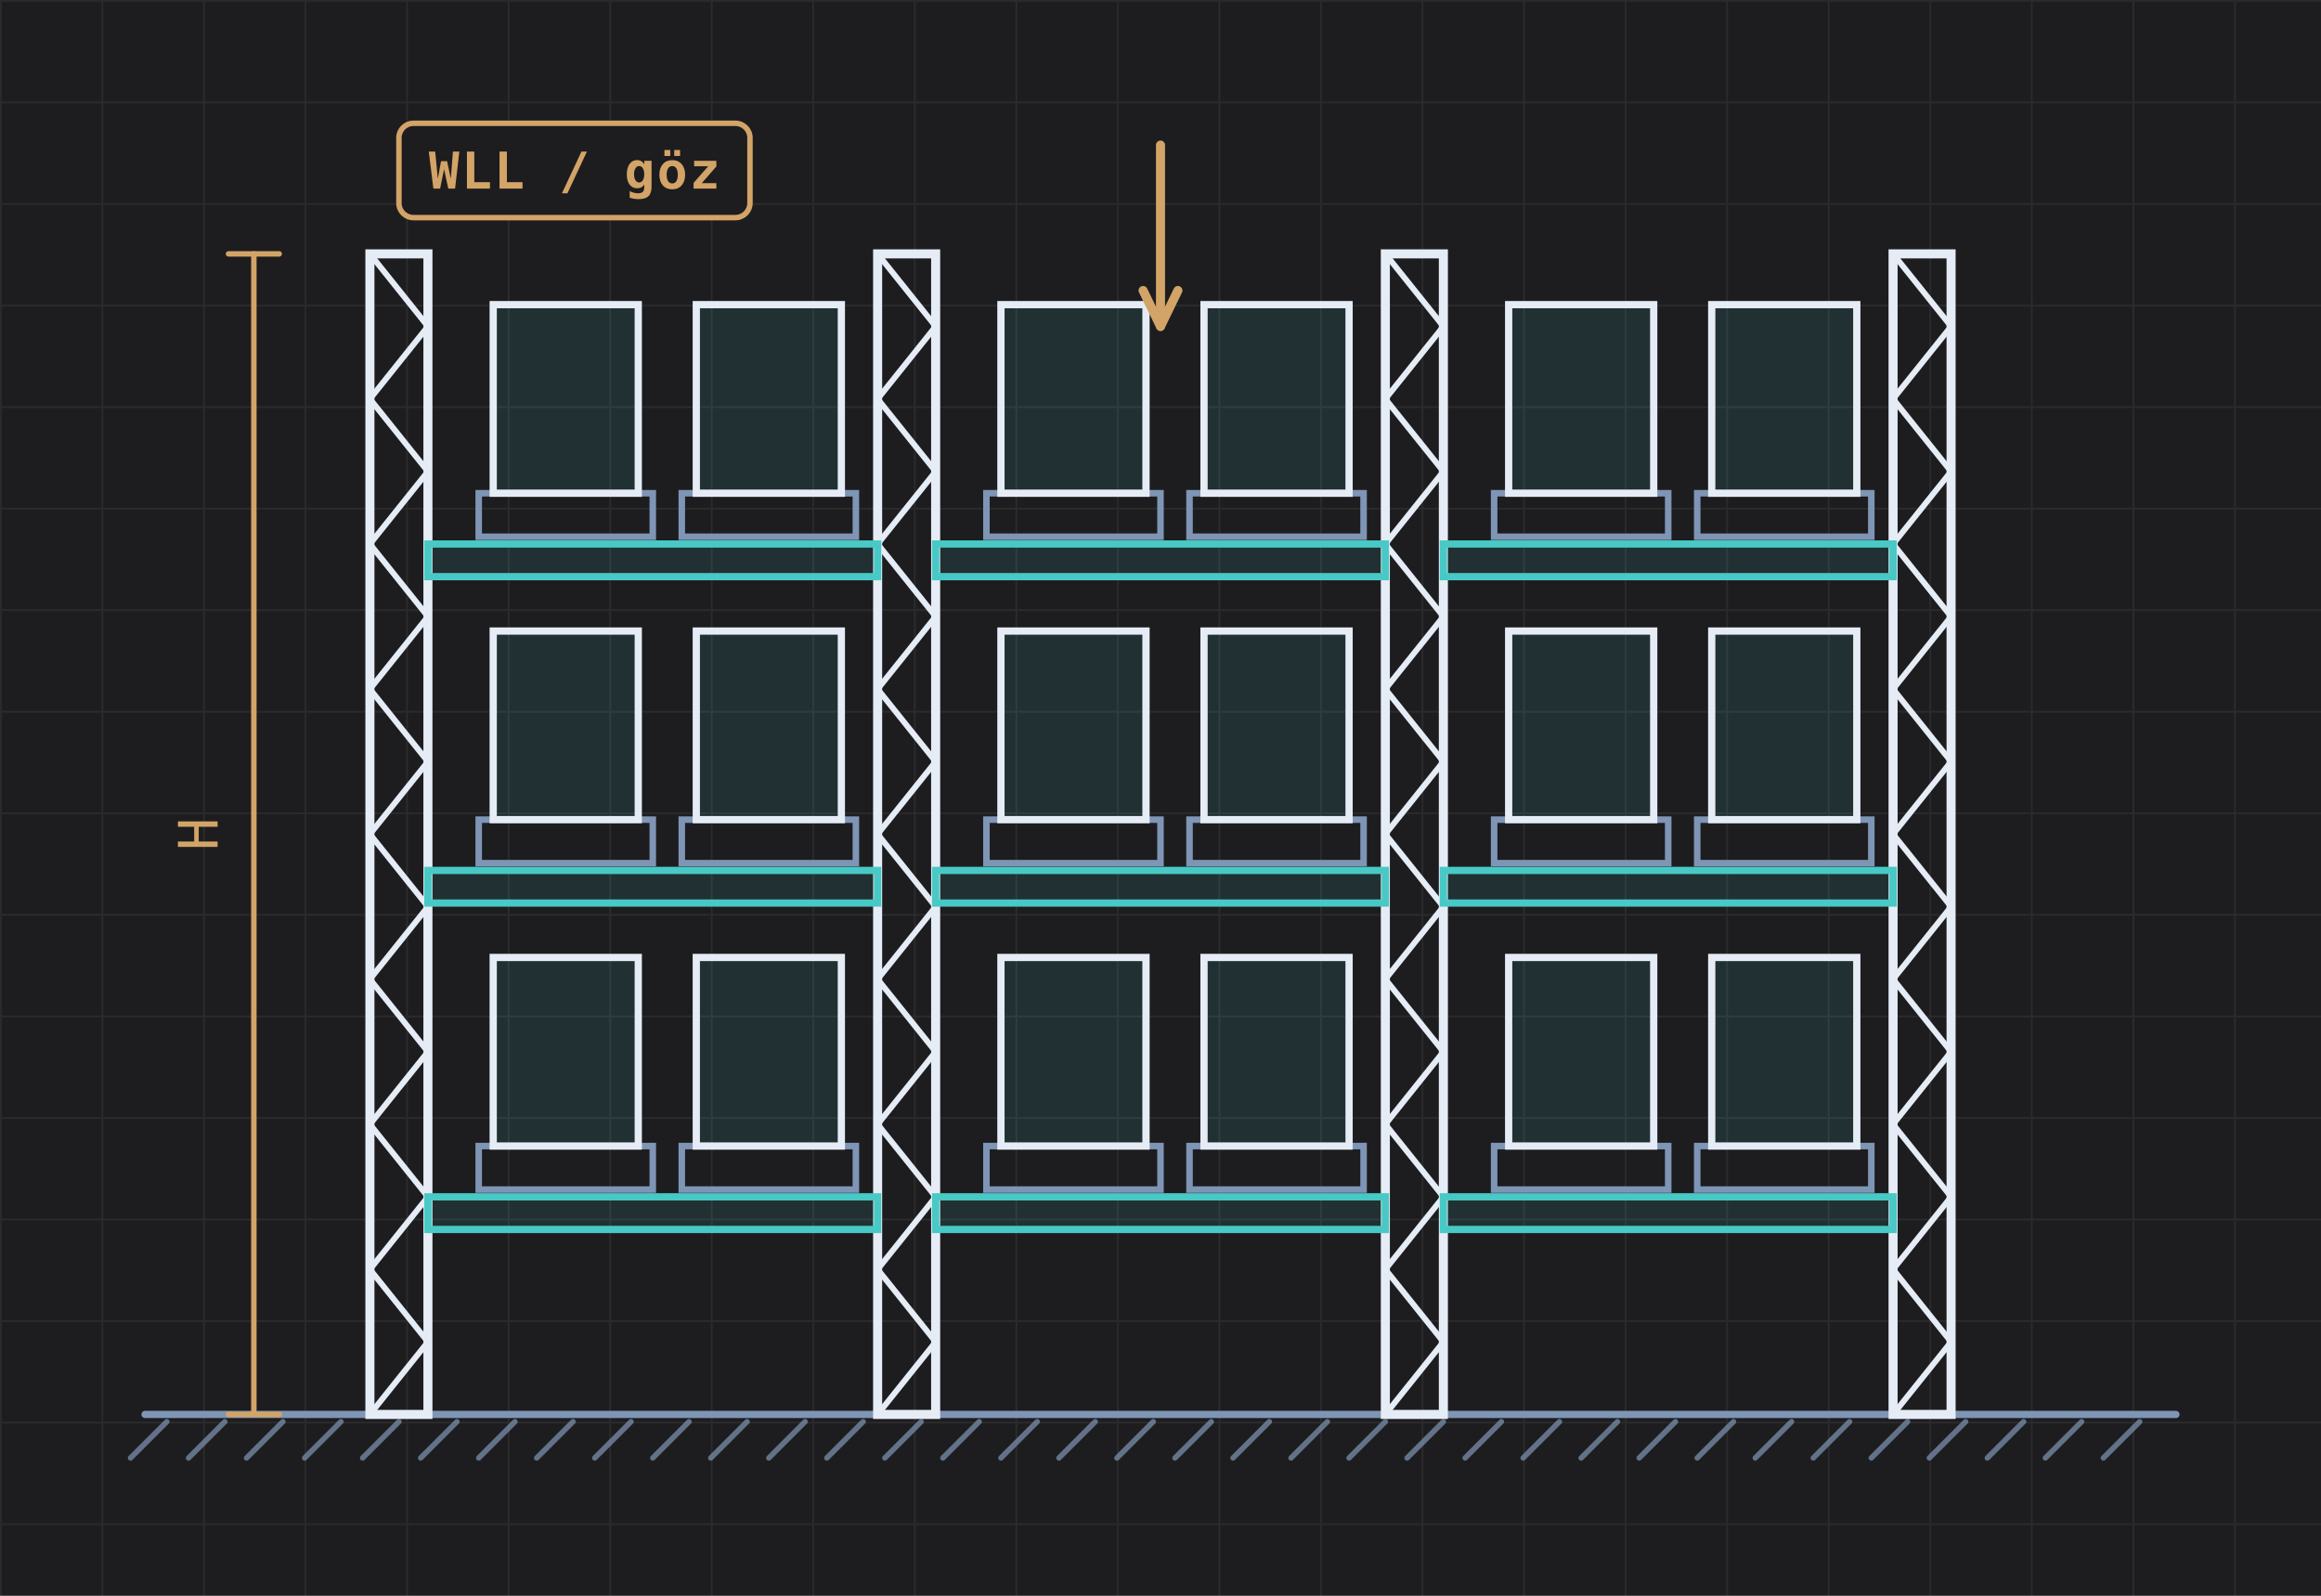
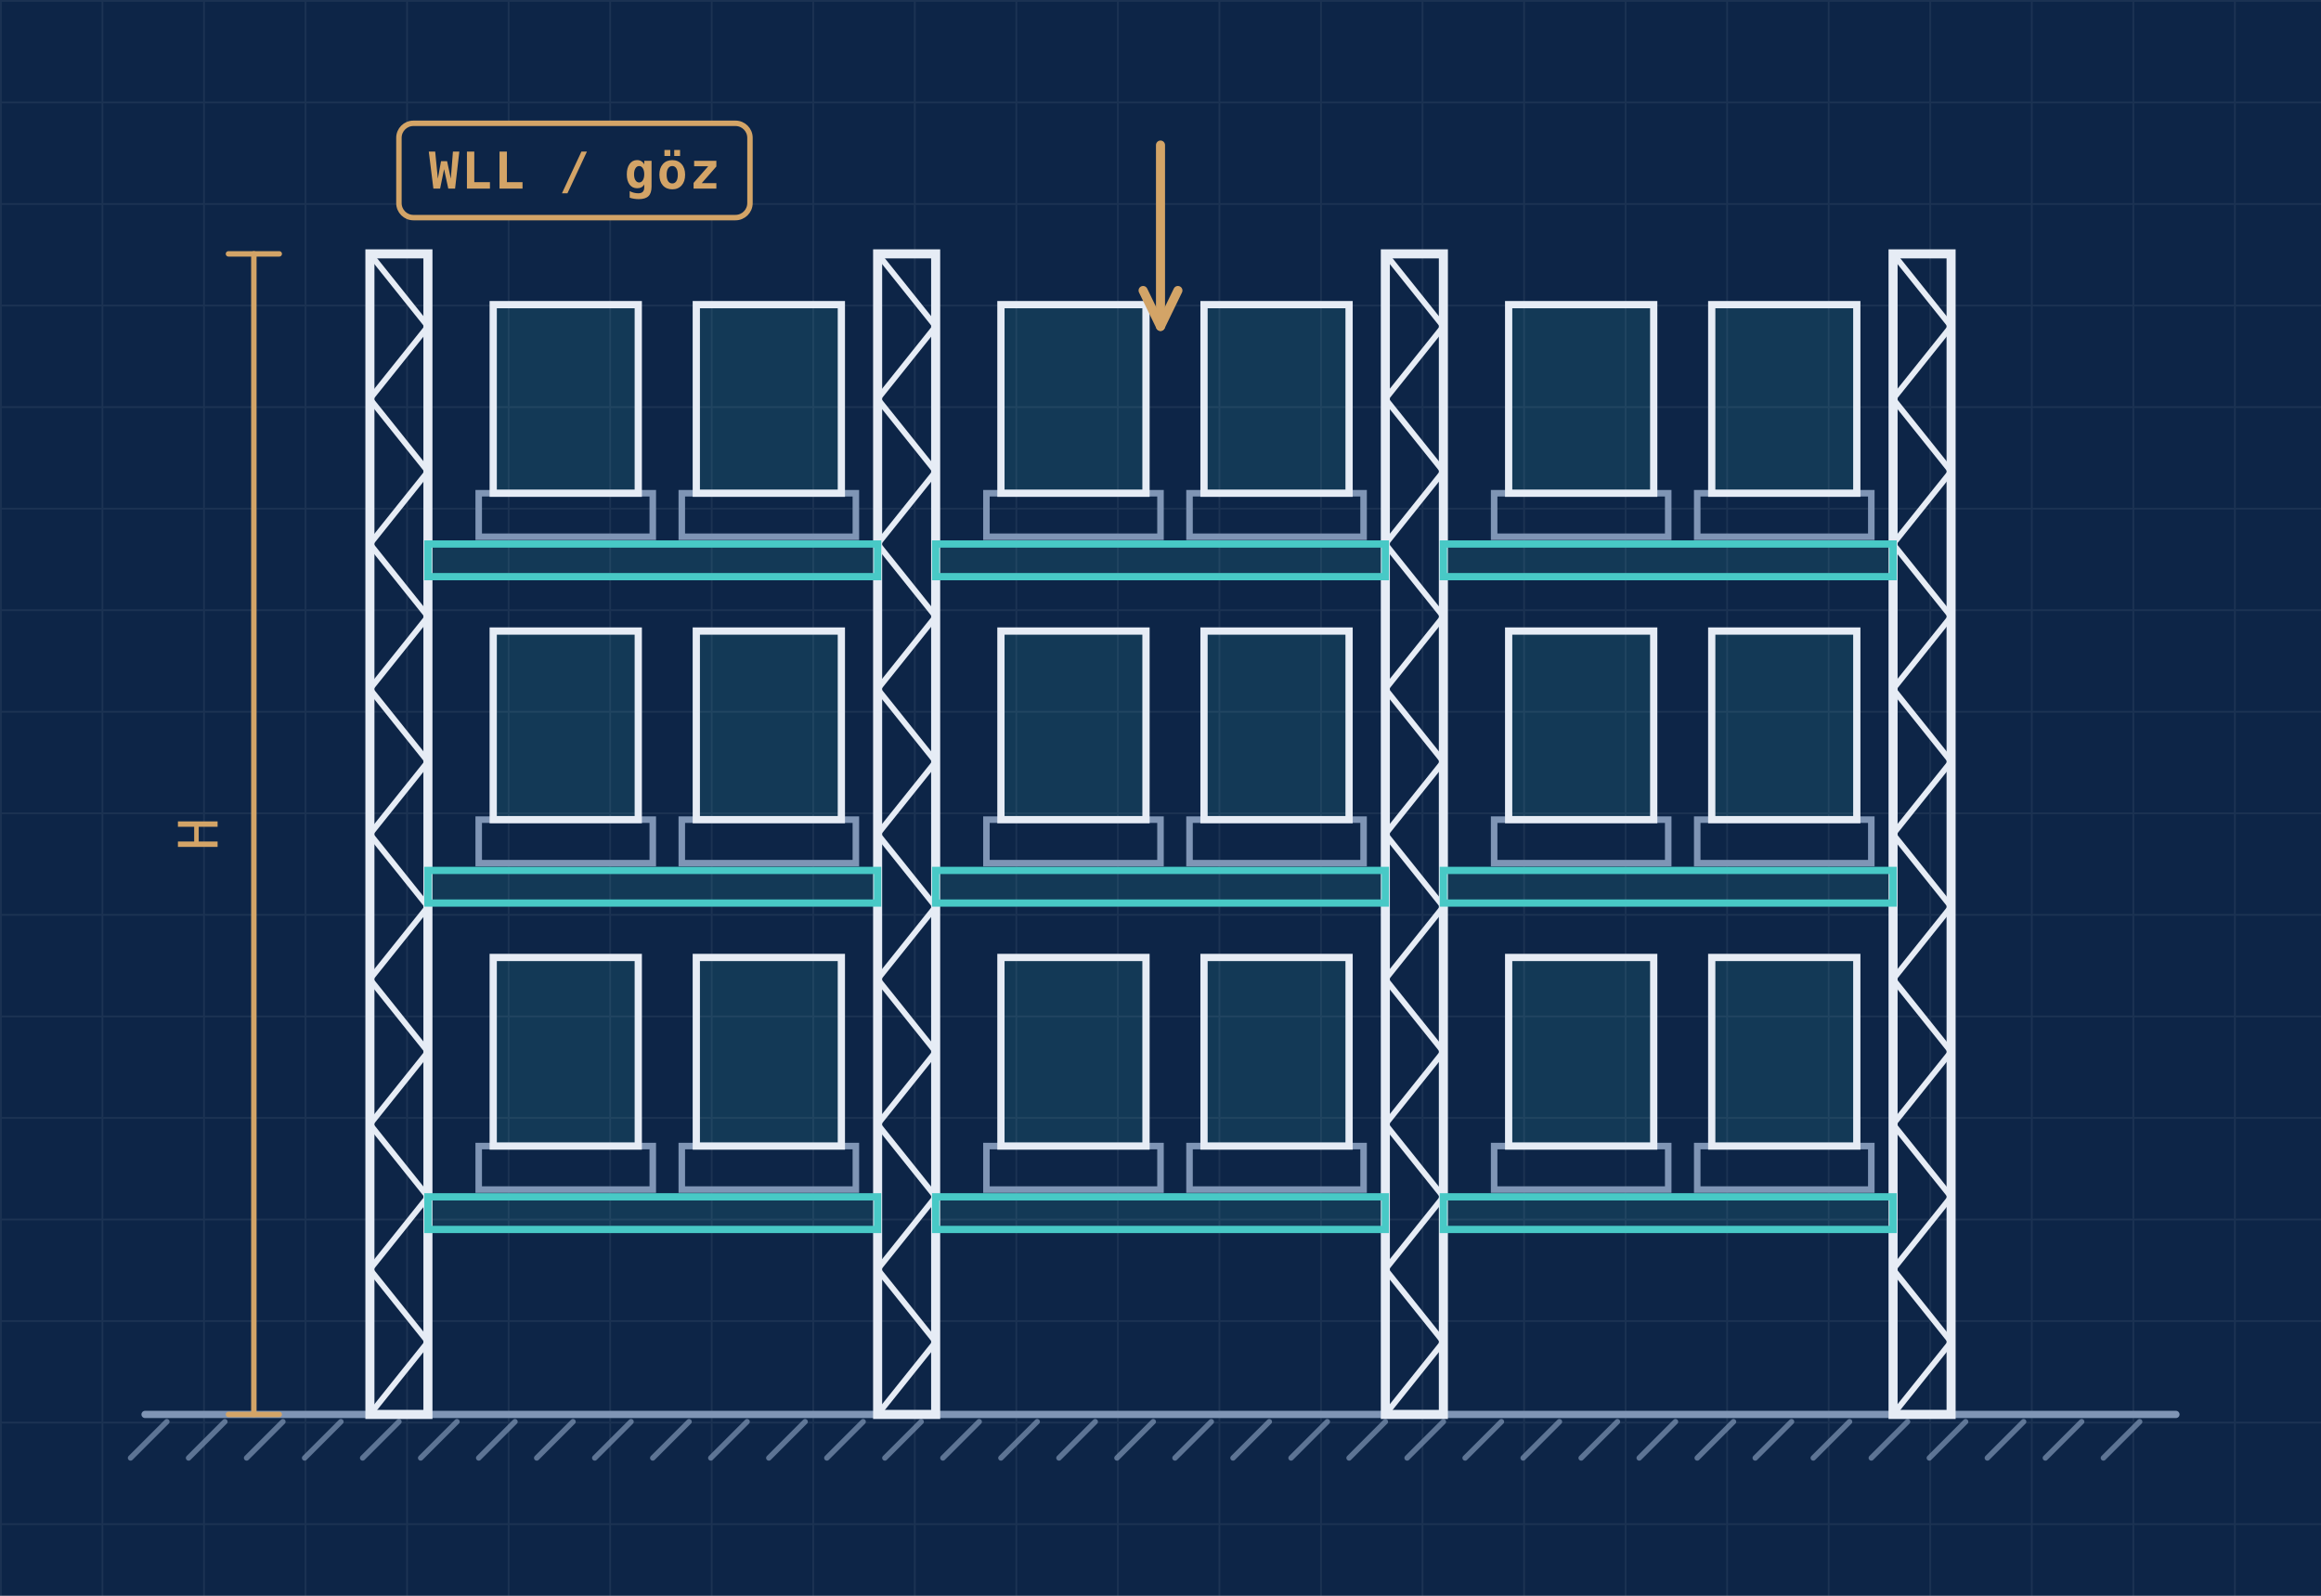
<svg xmlns="http://www.w3.org/2000/svg" viewBox="0 0 640 440" width="640" height="440" role="img" aria-label="Raf etiketi olmayan depolar: palet rafı ve göz yük kapasitesi çizimi">
  <defs>
    <pattern id="g" width="28" height="28" patternUnits="userSpaceOnUse">
      <path d="M28 0H0V28" fill="none" stroke="#ffffff" stroke-opacity=".06" />
    </pattern>
  </defs>
-   <rect width="640" height="440" fill="#1d1d1f" />
+   <rect width="640" height="440" fill="#0d2547" />
  <rect width="640" height="440" fill="url(#g)" />
  <g transform="translate(0,0)">
    <line x1="40" y1="390" x2="600" y2="390" stroke="#7f95b5" stroke-width="2" opacity="1" stroke-linecap="round" />
    <line x1="46" y1="392" x2="36" y2="402" stroke="#7f95b5" stroke-width="1.5" opacity="0.7" stroke-linecap="round" />
    <line x1="62" y1="392" x2="52" y2="402" stroke="#7f95b5" stroke-width="1.5" opacity="0.7" stroke-linecap="round" />
    <line x1="78" y1="392" x2="68" y2="402" stroke="#7f95b5" stroke-width="1.5" opacity="0.7" stroke-linecap="round" />
    <line x1="94" y1="392" x2="84" y2="402" stroke="#7f95b5" stroke-width="1.5" opacity="0.7" stroke-linecap="round" />
    <line x1="110" y1="392" x2="100" y2="402" stroke="#7f95b5" stroke-width="1.5" opacity="0.7" stroke-linecap="round" />
    <line x1="126" y1="392" x2="116" y2="402" stroke="#7f95b5" stroke-width="1.5" opacity="0.7" stroke-linecap="round" />
    <line x1="142" y1="392" x2="132" y2="402" stroke="#7f95b5" stroke-width="1.5" opacity="0.7" stroke-linecap="round" />
    <line x1="158" y1="392" x2="148" y2="402" stroke="#7f95b5" stroke-width="1.5" opacity="0.7" stroke-linecap="round" />
    <line x1="174" y1="392" x2="164" y2="402" stroke="#7f95b5" stroke-width="1.5" opacity="0.7" stroke-linecap="round" />
    <line x1="190" y1="392" x2="180" y2="402" stroke="#7f95b5" stroke-width="1.5" opacity="0.7" stroke-linecap="round" />
    <line x1="206" y1="392" x2="196" y2="402" stroke="#7f95b5" stroke-width="1.5" opacity="0.7" stroke-linecap="round" />
    <line x1="222" y1="392" x2="212" y2="402" stroke="#7f95b5" stroke-width="1.5" opacity="0.7" stroke-linecap="round" />
    <line x1="238" y1="392" x2="228" y2="402" stroke="#7f95b5" stroke-width="1.5" opacity="0.7" stroke-linecap="round" />
    <line x1="254" y1="392" x2="244" y2="402" stroke="#7f95b5" stroke-width="1.5" opacity="0.7" stroke-linecap="round" />
    <line x1="270" y1="392" x2="260" y2="402" stroke="#7f95b5" stroke-width="1.5" opacity="0.7" stroke-linecap="round" />
    <line x1="286" y1="392" x2="276" y2="402" stroke="#7f95b5" stroke-width="1.5" opacity="0.7" stroke-linecap="round" />
    <line x1="302" y1="392" x2="292" y2="402" stroke="#7f95b5" stroke-width="1.5" opacity="0.7" stroke-linecap="round" />
    <line x1="318" y1="392" x2="308" y2="402" stroke="#7f95b5" stroke-width="1.5" opacity="0.7" stroke-linecap="round" />
    <line x1="334" y1="392" x2="324" y2="402" stroke="#7f95b5" stroke-width="1.5" opacity="0.7" stroke-linecap="round" />
    <line x1="350" y1="392" x2="340" y2="402" stroke="#7f95b5" stroke-width="1.5" opacity="0.7" stroke-linecap="round" />
    <line x1="366" y1="392" x2="356" y2="402" stroke="#7f95b5" stroke-width="1.5" opacity="0.7" stroke-linecap="round" />
    <line x1="382" y1="392" x2="372" y2="402" stroke="#7f95b5" stroke-width="1.5" opacity="0.7" stroke-linecap="round" />
    <line x1="398" y1="392" x2="388" y2="402" stroke="#7f95b5" stroke-width="1.5" opacity="0.7" stroke-linecap="round" />
    <line x1="414" y1="392" x2="404" y2="402" stroke="#7f95b5" stroke-width="1.5" opacity="0.7" stroke-linecap="round" />
    <line x1="430" y1="392" x2="420" y2="402" stroke="#7f95b5" stroke-width="1.5" opacity="0.7" stroke-linecap="round" />
    <line x1="446" y1="392" x2="436" y2="402" stroke="#7f95b5" stroke-width="1.5" opacity="0.7" stroke-linecap="round" />
    <line x1="462" y1="392" x2="452" y2="402" stroke="#7f95b5" stroke-width="1.5" opacity="0.7" stroke-linecap="round" />
    <line x1="478" y1="392" x2="468" y2="402" stroke="#7f95b5" stroke-width="1.5" opacity="0.7" stroke-linecap="round" />
    <line x1="494" y1="392" x2="484" y2="402" stroke="#7f95b5" stroke-width="1.5" opacity="0.7" stroke-linecap="round" />
    <line x1="510" y1="392" x2="500" y2="402" stroke="#7f95b5" stroke-width="1.5" opacity="0.7" stroke-linecap="round" />
    <line x1="526" y1="392" x2="516" y2="402" stroke="#7f95b5" stroke-width="1.5" opacity="0.7" stroke-linecap="round" />
    <line x1="542" y1="392" x2="532" y2="402" stroke="#7f95b5" stroke-width="1.5" opacity="0.7" stroke-linecap="round" />
    <line x1="558" y1="392" x2="548" y2="402" stroke="#7f95b5" stroke-width="1.5" opacity="0.7" stroke-linecap="round" />
    <line x1="574" y1="392" x2="564" y2="402" stroke="#7f95b5" stroke-width="1.5" opacity="0.7" stroke-linecap="round" />
    <line x1="590" y1="392" x2="580" y2="402" stroke="#7f95b5" stroke-width="1.5" opacity="0.7" stroke-linecap="round" />
    <rect x="102" y="70" width="16" height="320" rx="0" stroke="#e6ecf5" stroke-width="2.5" fill="none" opacity="1" />
    <line x1="102" y1="70.0" x2="118" y2="90.0" stroke="#e6ecf5" stroke-width="1.6" opacity="1" stroke-linecap="round" />
    <line x1="118" y1="90.0" x2="102" y2="110.0" stroke="#e6ecf5" stroke-width="1.6" opacity="1" stroke-linecap="round" />
    <line x1="102" y1="110.0" x2="118" y2="130.0" stroke="#e6ecf5" stroke-width="1.6" opacity="1" stroke-linecap="round" />
    <line x1="118" y1="130.0" x2="102" y2="150.0" stroke="#e6ecf5" stroke-width="1.6" opacity="1" stroke-linecap="round" />
    <line x1="102" y1="150.0" x2="118" y2="170.0" stroke="#e6ecf5" stroke-width="1.6" opacity="1" stroke-linecap="round" />
    <line x1="118" y1="170.0" x2="102" y2="190.0" stroke="#e6ecf5" stroke-width="1.6" opacity="1" stroke-linecap="round" />
    <line x1="102" y1="190.0" x2="118" y2="210.0" stroke="#e6ecf5" stroke-width="1.6" opacity="1" stroke-linecap="round" />
    <line x1="118" y1="210.0" x2="102" y2="230.0" stroke="#e6ecf5" stroke-width="1.6" opacity="1" stroke-linecap="round" />
    <line x1="102" y1="230.0" x2="118" y2="250.0" stroke="#e6ecf5" stroke-width="1.6" opacity="1" stroke-linecap="round" />
    <line x1="118" y1="250.0" x2="102" y2="270.0" stroke="#e6ecf5" stroke-width="1.6" opacity="1" stroke-linecap="round" />
    <line x1="102" y1="270.0" x2="118" y2="290.0" stroke="#e6ecf5" stroke-width="1.6" opacity="1" stroke-linecap="round" />
    <line x1="118" y1="290.0" x2="102" y2="310.0" stroke="#e6ecf5" stroke-width="1.6" opacity="1" stroke-linecap="round" />
    <line x1="102" y1="310.0" x2="118" y2="330.0" stroke="#e6ecf5" stroke-width="1.6" opacity="1" stroke-linecap="round" />
    <line x1="118" y1="330.0" x2="102" y2="350.0" stroke="#e6ecf5" stroke-width="1.6" opacity="1" stroke-linecap="round" />
    <line x1="102" y1="350.0" x2="118" y2="370.0" stroke="#e6ecf5" stroke-width="1.6" opacity="1" stroke-linecap="round" />
    <line x1="118" y1="370.0" x2="102" y2="390.0" stroke="#e6ecf5" stroke-width="1.6" opacity="1" stroke-linecap="round" />
    <rect x="242" y="70" width="16" height="320" rx="0" stroke="#e6ecf5" stroke-width="2.5" fill="none" opacity="1" />
    <line x1="242" y1="70.0" x2="258" y2="90.0" stroke="#e6ecf5" stroke-width="1.6" opacity="1" stroke-linecap="round" />
    <line x1="258" y1="90.0" x2="242" y2="110.0" stroke="#e6ecf5" stroke-width="1.6" opacity="1" stroke-linecap="round" />
    <line x1="242" y1="110.0" x2="258" y2="130.0" stroke="#e6ecf5" stroke-width="1.6" opacity="1" stroke-linecap="round" />
    <line x1="258" y1="130.0" x2="242" y2="150.0" stroke="#e6ecf5" stroke-width="1.6" opacity="1" stroke-linecap="round" />
    <line x1="242" y1="150.0" x2="258" y2="170.0" stroke="#e6ecf5" stroke-width="1.6" opacity="1" stroke-linecap="round" />
    <line x1="258" y1="170.0" x2="242" y2="190.0" stroke="#e6ecf5" stroke-width="1.6" opacity="1" stroke-linecap="round" />
    <line x1="242" y1="190.0" x2="258" y2="210.0" stroke="#e6ecf5" stroke-width="1.6" opacity="1" stroke-linecap="round" />
    <line x1="258" y1="210.0" x2="242" y2="230.0" stroke="#e6ecf5" stroke-width="1.6" opacity="1" stroke-linecap="round" />
    <line x1="242" y1="230.0" x2="258" y2="250.0" stroke="#e6ecf5" stroke-width="1.6" opacity="1" stroke-linecap="round" />
    <line x1="258" y1="250.0" x2="242" y2="270.0" stroke="#e6ecf5" stroke-width="1.6" opacity="1" stroke-linecap="round" />
    <line x1="242" y1="270.0" x2="258" y2="290.0" stroke="#e6ecf5" stroke-width="1.6" opacity="1" stroke-linecap="round" />
    <line x1="258" y1="290.0" x2="242" y2="310.0" stroke="#e6ecf5" stroke-width="1.6" opacity="1" stroke-linecap="round" />
    <line x1="242" y1="310.0" x2="258" y2="330.0" stroke="#e6ecf5" stroke-width="1.6" opacity="1" stroke-linecap="round" />
    <line x1="258" y1="330.0" x2="242" y2="350.0" stroke="#e6ecf5" stroke-width="1.6" opacity="1" stroke-linecap="round" />
    <line x1="242" y1="350.0" x2="258" y2="370.0" stroke="#e6ecf5" stroke-width="1.6" opacity="1" stroke-linecap="round" />
    <line x1="258" y1="370.0" x2="242" y2="390.0" stroke="#e6ecf5" stroke-width="1.6" opacity="1" stroke-linecap="round" />
    <rect x="382" y="70" width="16" height="320" rx="0" stroke="#e6ecf5" stroke-width="2.5" fill="none" opacity="1" />
    <line x1="382" y1="70.0" x2="398" y2="90.0" stroke="#e6ecf5" stroke-width="1.6" opacity="1" stroke-linecap="round" />
    <line x1="398" y1="90.0" x2="382" y2="110.0" stroke="#e6ecf5" stroke-width="1.6" opacity="1" stroke-linecap="round" />
    <line x1="382" y1="110.0" x2="398" y2="130.0" stroke="#e6ecf5" stroke-width="1.6" opacity="1" stroke-linecap="round" />
    <line x1="398" y1="130.0" x2="382" y2="150.0" stroke="#e6ecf5" stroke-width="1.6" opacity="1" stroke-linecap="round" />
    <line x1="382" y1="150.0" x2="398" y2="170.0" stroke="#e6ecf5" stroke-width="1.6" opacity="1" stroke-linecap="round" />
    <line x1="398" y1="170.0" x2="382" y2="190.0" stroke="#e6ecf5" stroke-width="1.6" opacity="1" stroke-linecap="round" />
    <line x1="382" y1="190.0" x2="398" y2="210.0" stroke="#e6ecf5" stroke-width="1.6" opacity="1" stroke-linecap="round" />
    <line x1="398" y1="210.0" x2="382" y2="230.0" stroke="#e6ecf5" stroke-width="1.6" opacity="1" stroke-linecap="round" />
    <line x1="382" y1="230.0" x2="398" y2="250.0" stroke="#e6ecf5" stroke-width="1.6" opacity="1" stroke-linecap="round" />
    <line x1="398" y1="250.0" x2="382" y2="270.0" stroke="#e6ecf5" stroke-width="1.6" opacity="1" stroke-linecap="round" />
    <line x1="382" y1="270.0" x2="398" y2="290.0" stroke="#e6ecf5" stroke-width="1.6" opacity="1" stroke-linecap="round" />
    <line x1="398" y1="290.0" x2="382" y2="310.0" stroke="#e6ecf5" stroke-width="1.6" opacity="1" stroke-linecap="round" />
    <line x1="382" y1="310.0" x2="398" y2="330.0" stroke="#e6ecf5" stroke-width="1.6" opacity="1" stroke-linecap="round" />
    <line x1="398" y1="330.0" x2="382" y2="350.0" stroke="#e6ecf5" stroke-width="1.6" opacity="1" stroke-linecap="round" />
    <line x1="382" y1="350.0" x2="398" y2="370.0" stroke="#e6ecf5" stroke-width="1.6" opacity="1" stroke-linecap="round" />
    <line x1="398" y1="370.0" x2="382" y2="390.0" stroke="#e6ecf5" stroke-width="1.6" opacity="1" stroke-linecap="round" />
    <rect x="522" y="70" width="16" height="320" rx="0" stroke="#e6ecf5" stroke-width="2.5" fill="none" opacity="1" />
    <line x1="522" y1="70.0" x2="538" y2="90.0" stroke="#e6ecf5" stroke-width="1.6" opacity="1" stroke-linecap="round" />
    <line x1="538" y1="90.0" x2="522" y2="110.0" stroke="#e6ecf5" stroke-width="1.6" opacity="1" stroke-linecap="round" />
    <line x1="522" y1="110.0" x2="538" y2="130.0" stroke="#e6ecf5" stroke-width="1.6" opacity="1" stroke-linecap="round" />
    <line x1="538" y1="130.0" x2="522" y2="150.0" stroke="#e6ecf5" stroke-width="1.6" opacity="1" stroke-linecap="round" />
    <line x1="522" y1="150.0" x2="538" y2="170.0" stroke="#e6ecf5" stroke-width="1.6" opacity="1" stroke-linecap="round" />
    <line x1="538" y1="170.0" x2="522" y2="190.0" stroke="#e6ecf5" stroke-width="1.6" opacity="1" stroke-linecap="round" />
    <line x1="522" y1="190.0" x2="538" y2="210.0" stroke="#e6ecf5" stroke-width="1.6" opacity="1" stroke-linecap="round" />
    <line x1="538" y1="210.0" x2="522" y2="230.0" stroke="#e6ecf5" stroke-width="1.6" opacity="1" stroke-linecap="round" />
    <line x1="522" y1="230.0" x2="538" y2="250.0" stroke="#e6ecf5" stroke-width="1.6" opacity="1" stroke-linecap="round" />
    <line x1="538" y1="250.0" x2="522" y2="270.0" stroke="#e6ecf5" stroke-width="1.6" opacity="1" stroke-linecap="round" />
    <line x1="522" y1="270.0" x2="538" y2="290.0" stroke="#e6ecf5" stroke-width="1.6" opacity="1" stroke-linecap="round" />
    <line x1="538" y1="290.0" x2="522" y2="310.0" stroke="#e6ecf5" stroke-width="1.6" opacity="1" stroke-linecap="round" />
    <line x1="522" y1="310.0" x2="538" y2="330.0" stroke="#e6ecf5" stroke-width="1.6" opacity="1" stroke-linecap="round" />
    <line x1="538" y1="330.0" x2="522" y2="350.0" stroke="#e6ecf5" stroke-width="1.6" opacity="1" stroke-linecap="round" />
    <line x1="522" y1="350.0" x2="538" y2="370.0" stroke="#e6ecf5" stroke-width="1.6" opacity="1" stroke-linecap="round" />
    <line x1="538" y1="370.0" x2="522" y2="390.0" stroke="#e6ecf5" stroke-width="1.6" opacity="1" stroke-linecap="round" />
    <rect x="118" y="150" width="124" height="9" rx="0" stroke="#48c9c6" stroke-width="2" fill="#48c9c61f" opacity="1" />
    <rect x="258" y="150" width="124" height="9" rx="0" stroke="#48c9c6" stroke-width="2" fill="#48c9c61f" opacity="1" />
    <rect x="398" y="150" width="124" height="9" rx="0" stroke="#48c9c6" stroke-width="2" fill="#48c9c61f" opacity="1" />
    <rect x="118" y="240" width="124" height="9" rx="0" stroke="#48c9c6" stroke-width="2" fill="#48c9c61f" opacity="1" />
    <rect x="258" y="240" width="124" height="9" rx="0" stroke="#48c9c6" stroke-width="2" fill="#48c9c61f" opacity="1" />
    <rect x="398" y="240" width="124" height="9" rx="0" stroke="#48c9c6" stroke-width="2" fill="#48c9c61f" opacity="1" />
    <rect x="118" y="330" width="124" height="9" rx="0" stroke="#48c9c6" stroke-width="2" fill="#48c9c61f" opacity="1" />
    <rect x="258" y="330" width="124" height="9" rx="0" stroke="#48c9c6" stroke-width="2" fill="#48c9c61f" opacity="1" />
    <rect x="398" y="330" width="124" height="9" rx="0" stroke="#48c9c6" stroke-width="2" fill="#48c9c61f" opacity="1" />
    <rect x="132" y="136" width="48" height="12" rx="0" stroke="#7f95b5" stroke-width="1.8" fill="none" opacity="1" />
    <rect x="136" y="84" width="40" height="52" rx="0" stroke="#e6ecf5" stroke-width="2" fill="#48c9c61f" opacity="1" />
    <rect x="188" y="136" width="48" height="12" rx="0" stroke="#7f95b5" stroke-width="1.8" fill="none" opacity="1" />
    <rect x="192" y="84" width="40" height="52" rx="0" stroke="#e6ecf5" stroke-width="2" fill="#48c9c61f" opacity="1" />
    <rect x="272" y="136" width="48" height="12" rx="0" stroke="#7f95b5" stroke-width="1.8" fill="none" opacity="1" />
    <rect x="276" y="84" width="40" height="52" rx="0" stroke="#e6ecf5" stroke-width="2" fill="#48c9c61f" opacity="1" />
    <rect x="328" y="136" width="48" height="12" rx="0" stroke="#7f95b5" stroke-width="1.8" fill="none" opacity="1" />
    <rect x="332" y="84" width="40" height="52" rx="0" stroke="#e6ecf5" stroke-width="2" fill="#48c9c61f" opacity="1" />
    <rect x="412" y="136" width="48" height="12" rx="0" stroke="#7f95b5" stroke-width="1.8" fill="none" opacity="1" />
    <rect x="416" y="84" width="40" height="52" rx="0" stroke="#e6ecf5" stroke-width="2" fill="#48c9c61f" opacity="1" />
    <rect x="468" y="136" width="48" height="12" rx="0" stroke="#7f95b5" stroke-width="1.8" fill="none" opacity="1" />
    <rect x="472" y="84" width="40" height="52" rx="0" stroke="#e6ecf5" stroke-width="2" fill="#48c9c61f" opacity="1" />
    <rect x="132" y="226" width="48" height="12" rx="0" stroke="#7f95b5" stroke-width="1.8" fill="none" opacity="1" />
    <rect x="136" y="174" width="40" height="52" rx="0" stroke="#e6ecf5" stroke-width="2" fill="#48c9c61f" opacity="1" />
    <rect x="188" y="226" width="48" height="12" rx="0" stroke="#7f95b5" stroke-width="1.8" fill="none" opacity="1" />
    <rect x="192" y="174" width="40" height="52" rx="0" stroke="#e6ecf5" stroke-width="2" fill="#48c9c61f" opacity="1" />
    <rect x="272" y="226" width="48" height="12" rx="0" stroke="#7f95b5" stroke-width="1.8" fill="none" opacity="1" />
    <rect x="276" y="174" width="40" height="52" rx="0" stroke="#e6ecf5" stroke-width="2" fill="#48c9c61f" opacity="1" />
    <rect x="328" y="226" width="48" height="12" rx="0" stroke="#7f95b5" stroke-width="1.8" fill="none" opacity="1" />
    <rect x="332" y="174" width="40" height="52" rx="0" stroke="#e6ecf5" stroke-width="2" fill="#48c9c61f" opacity="1" />
    <rect x="412" y="226" width="48" height="12" rx="0" stroke="#7f95b5" stroke-width="1.8" fill="none" opacity="1" />
    <rect x="416" y="174" width="40" height="52" rx="0" stroke="#e6ecf5" stroke-width="2" fill="#48c9c61f" opacity="1" />
    <rect x="468" y="226" width="48" height="12" rx="0" stroke="#7f95b5" stroke-width="1.8" fill="none" opacity="1" />
    <rect x="472" y="174" width="40" height="52" rx="0" stroke="#e6ecf5" stroke-width="2" fill="#48c9c61f" opacity="1" />
    <rect x="132" y="316" width="48" height="12" rx="0" stroke="#7f95b5" stroke-width="1.8" fill="none" opacity="1" />
    <rect x="136" y="264" width="40" height="52" rx="0" stroke="#e6ecf5" stroke-width="2" fill="#48c9c61f" opacity="1" />
    <rect x="188" y="316" width="48" height="12" rx="0" stroke="#7f95b5" stroke-width="1.8" fill="none" opacity="1" />
    <rect x="192" y="264" width="40" height="52" rx="0" stroke="#e6ecf5" stroke-width="2" fill="#48c9c61f" opacity="1" />
    <rect x="272" y="316" width="48" height="12" rx="0" stroke="#7f95b5" stroke-width="1.8" fill="none" opacity="1" />
    <rect x="276" y="264" width="40" height="52" rx="0" stroke="#e6ecf5" stroke-width="2" fill="#48c9c61f" opacity="1" />
    <rect x="328" y="316" width="48" height="12" rx="0" stroke="#7f95b5" stroke-width="1.8" fill="none" opacity="1" />
    <rect x="332" y="264" width="40" height="52" rx="0" stroke="#e6ecf5" stroke-width="2" fill="#48c9c61f" opacity="1" />
    <rect x="412" y="316" width="48" height="12" rx="0" stroke="#7f95b5" stroke-width="1.8" fill="none" opacity="1" />
    <rect x="416" y="264" width="40" height="52" rx="0" stroke="#e6ecf5" stroke-width="2" fill="#48c9c61f" opacity="1" />
    <rect x="468" y="316" width="48" height="12" rx="0" stroke="#7f95b5" stroke-width="1.8" fill="none" opacity="1" />
    <rect x="472" y="264" width="40" height="52" rx="0" stroke="#e6ecf5" stroke-width="2" fill="#48c9c61f" opacity="1" />
-     <rect x="110" y="34" width="96.8" height="26" rx="4" stroke="#d3a467" stroke-width="1.5" fill="#1d1d1f" opacity="1" />
+     <rect x="110" y="34" width="96.8" height="26" rx="4" stroke="#d3a467" stroke-width="1.5" fill="#0d2547" opacity="1" />
    <text x="158.4" y="52" font-size="14" fill="#d3a467" text-anchor="middle" font-weight="600" font-family="'DejaVu Sans Mono',Menlo,monospace" letter-spacing=".04em">WLL / göz</text>
    <line x1="70" y1="70" x2="70" y2="390" stroke="#d3a467" stroke-width="1.5" opacity="1" stroke-linecap="round" />
    <line x1="63" y1="70" x2="77" y2="70" stroke="#d3a467" stroke-width="1.5" opacity="1" stroke-linecap="round" />
    <line x1="63" y1="390" x2="77" y2="390" stroke="#d3a467" stroke-width="1.5" opacity="1" stroke-linecap="round" />
    <text x="60" y="230.0" font-size="15" fill="#d3a467" text-anchor="middle" font-family="'DejaVu Sans Mono',monospace" transform="rotate(-90 60 230.0)">H</text>
    <line x1="320" y1="40" x2="320" y2="90" stroke="#d3a467" stroke-width="2.5" opacity="1" stroke-linecap="round" />
    <path d="M315.2 80.1 L320 90 L324.8 80.1" stroke="#d3a467" stroke-width="2.5" fill="none" opacity="1" stroke-linecap="round" stroke-linejoin="round" />
  </g>
</svg>
